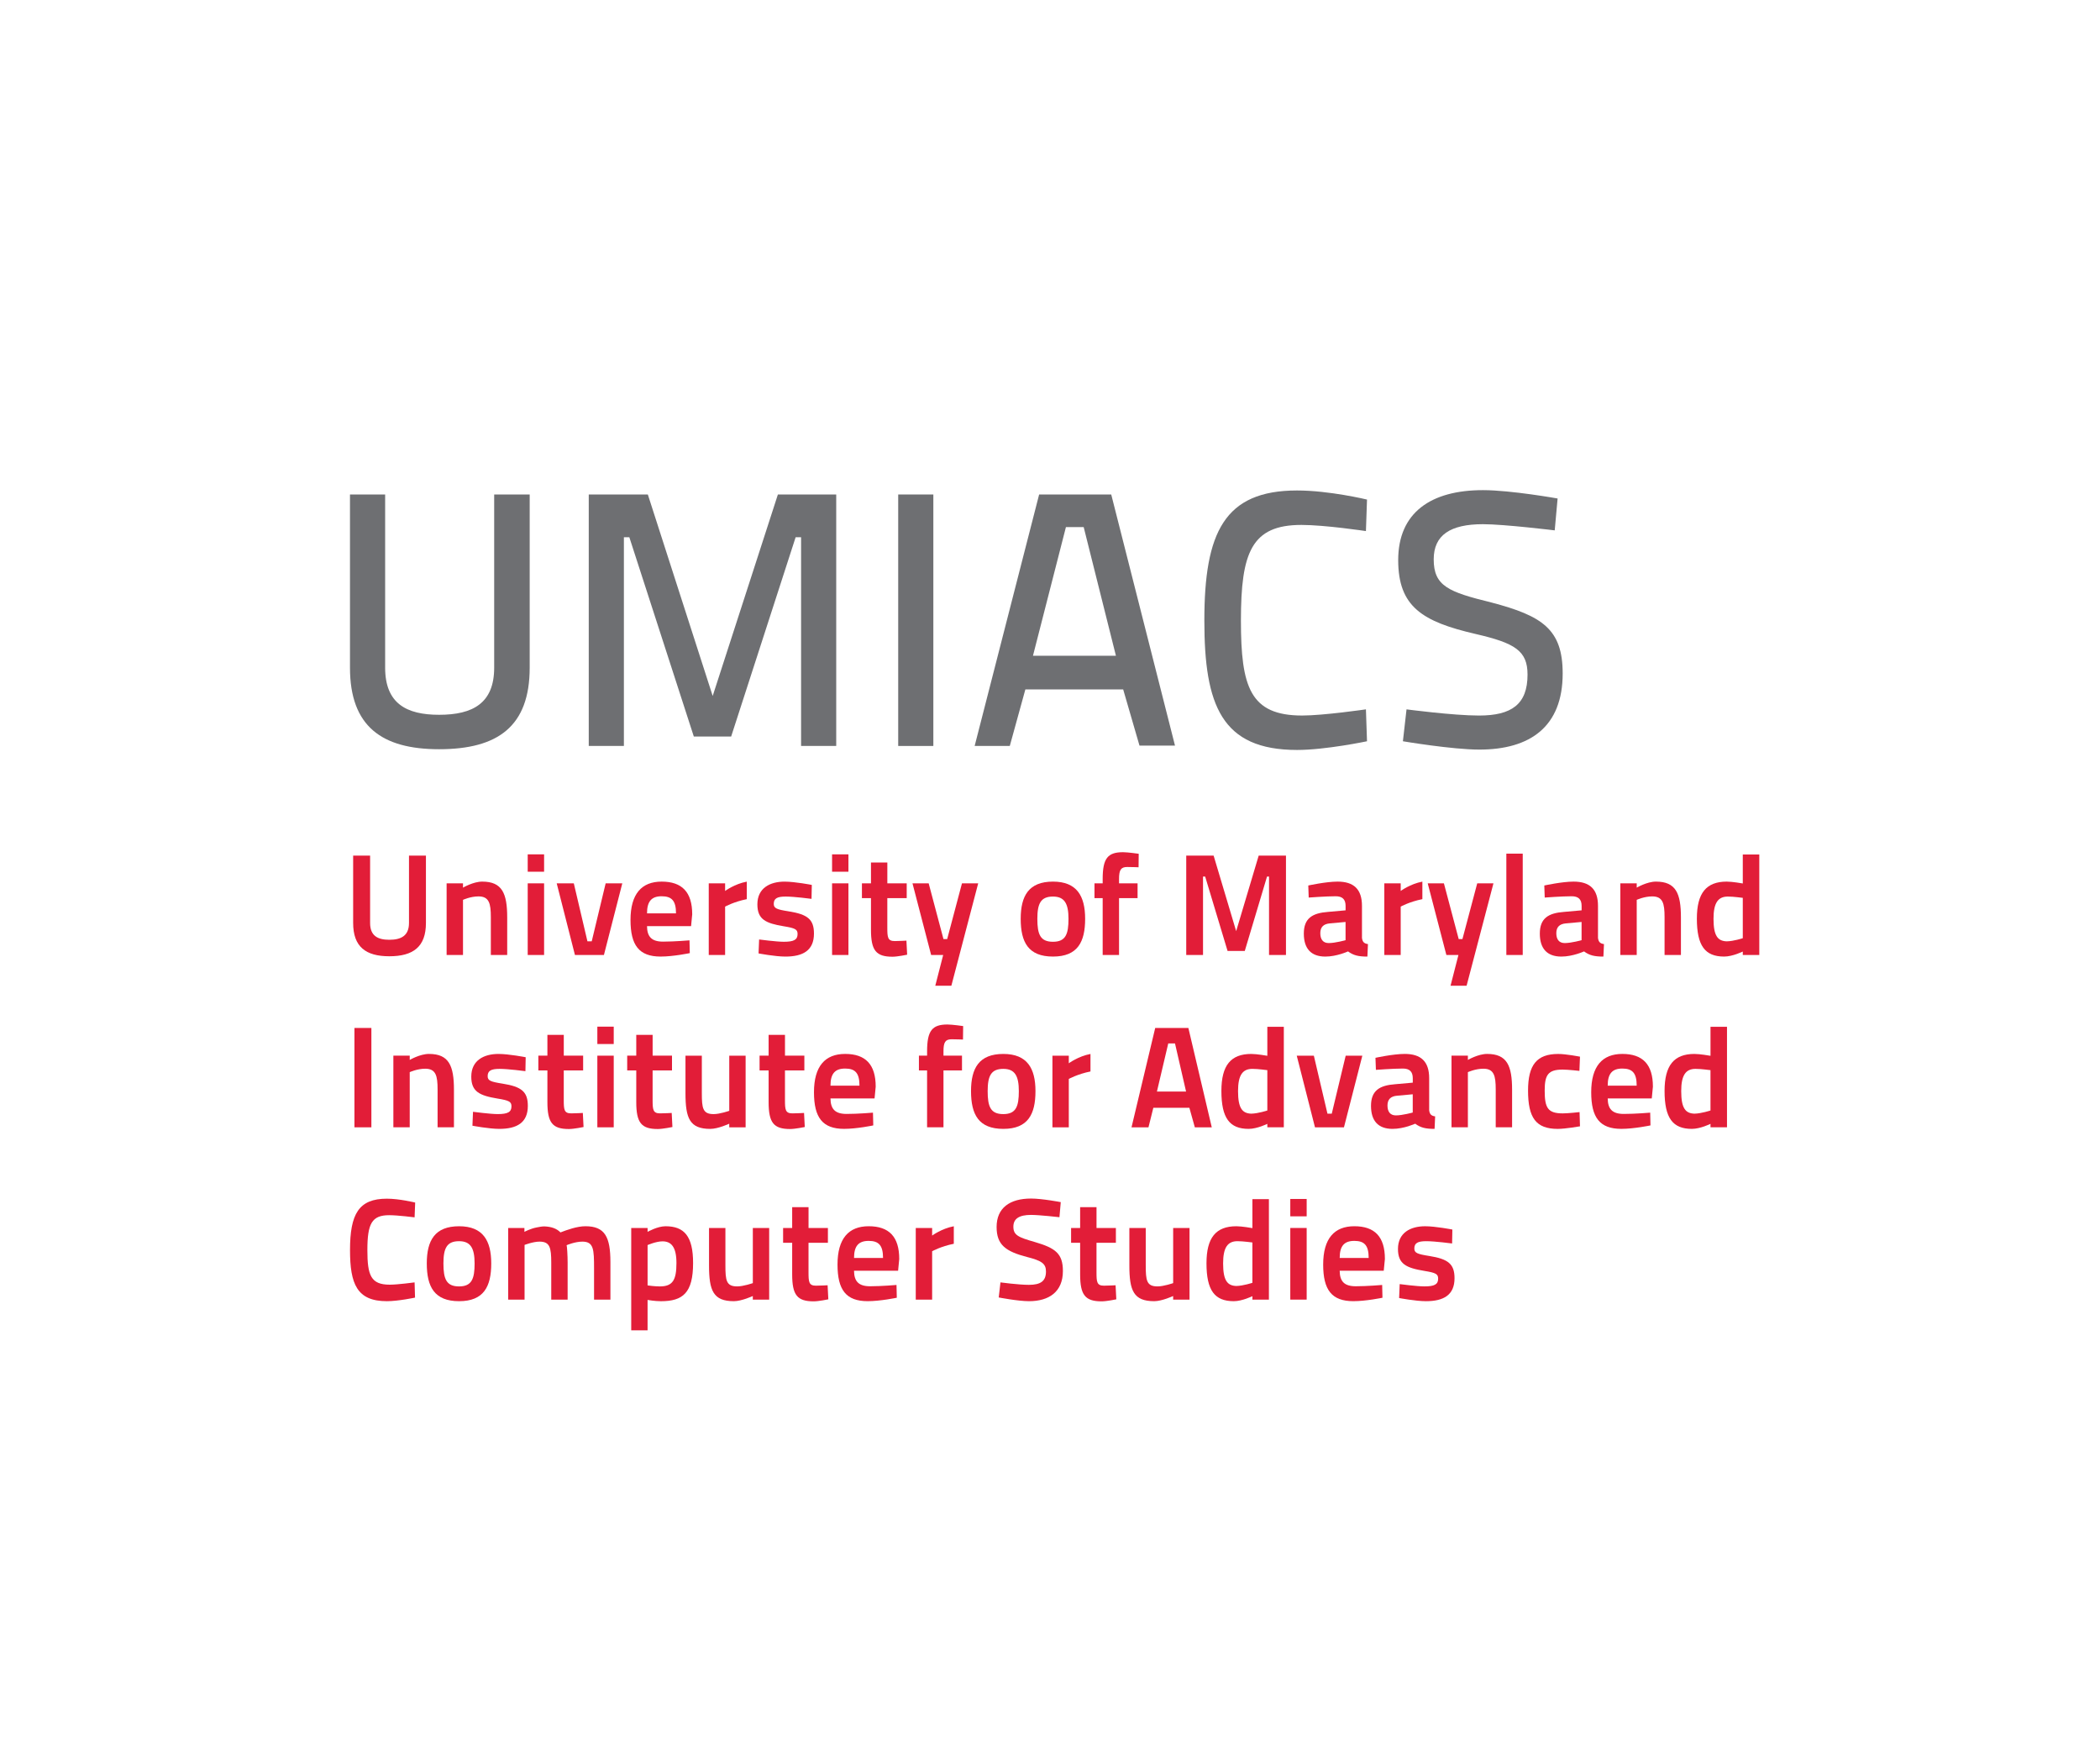
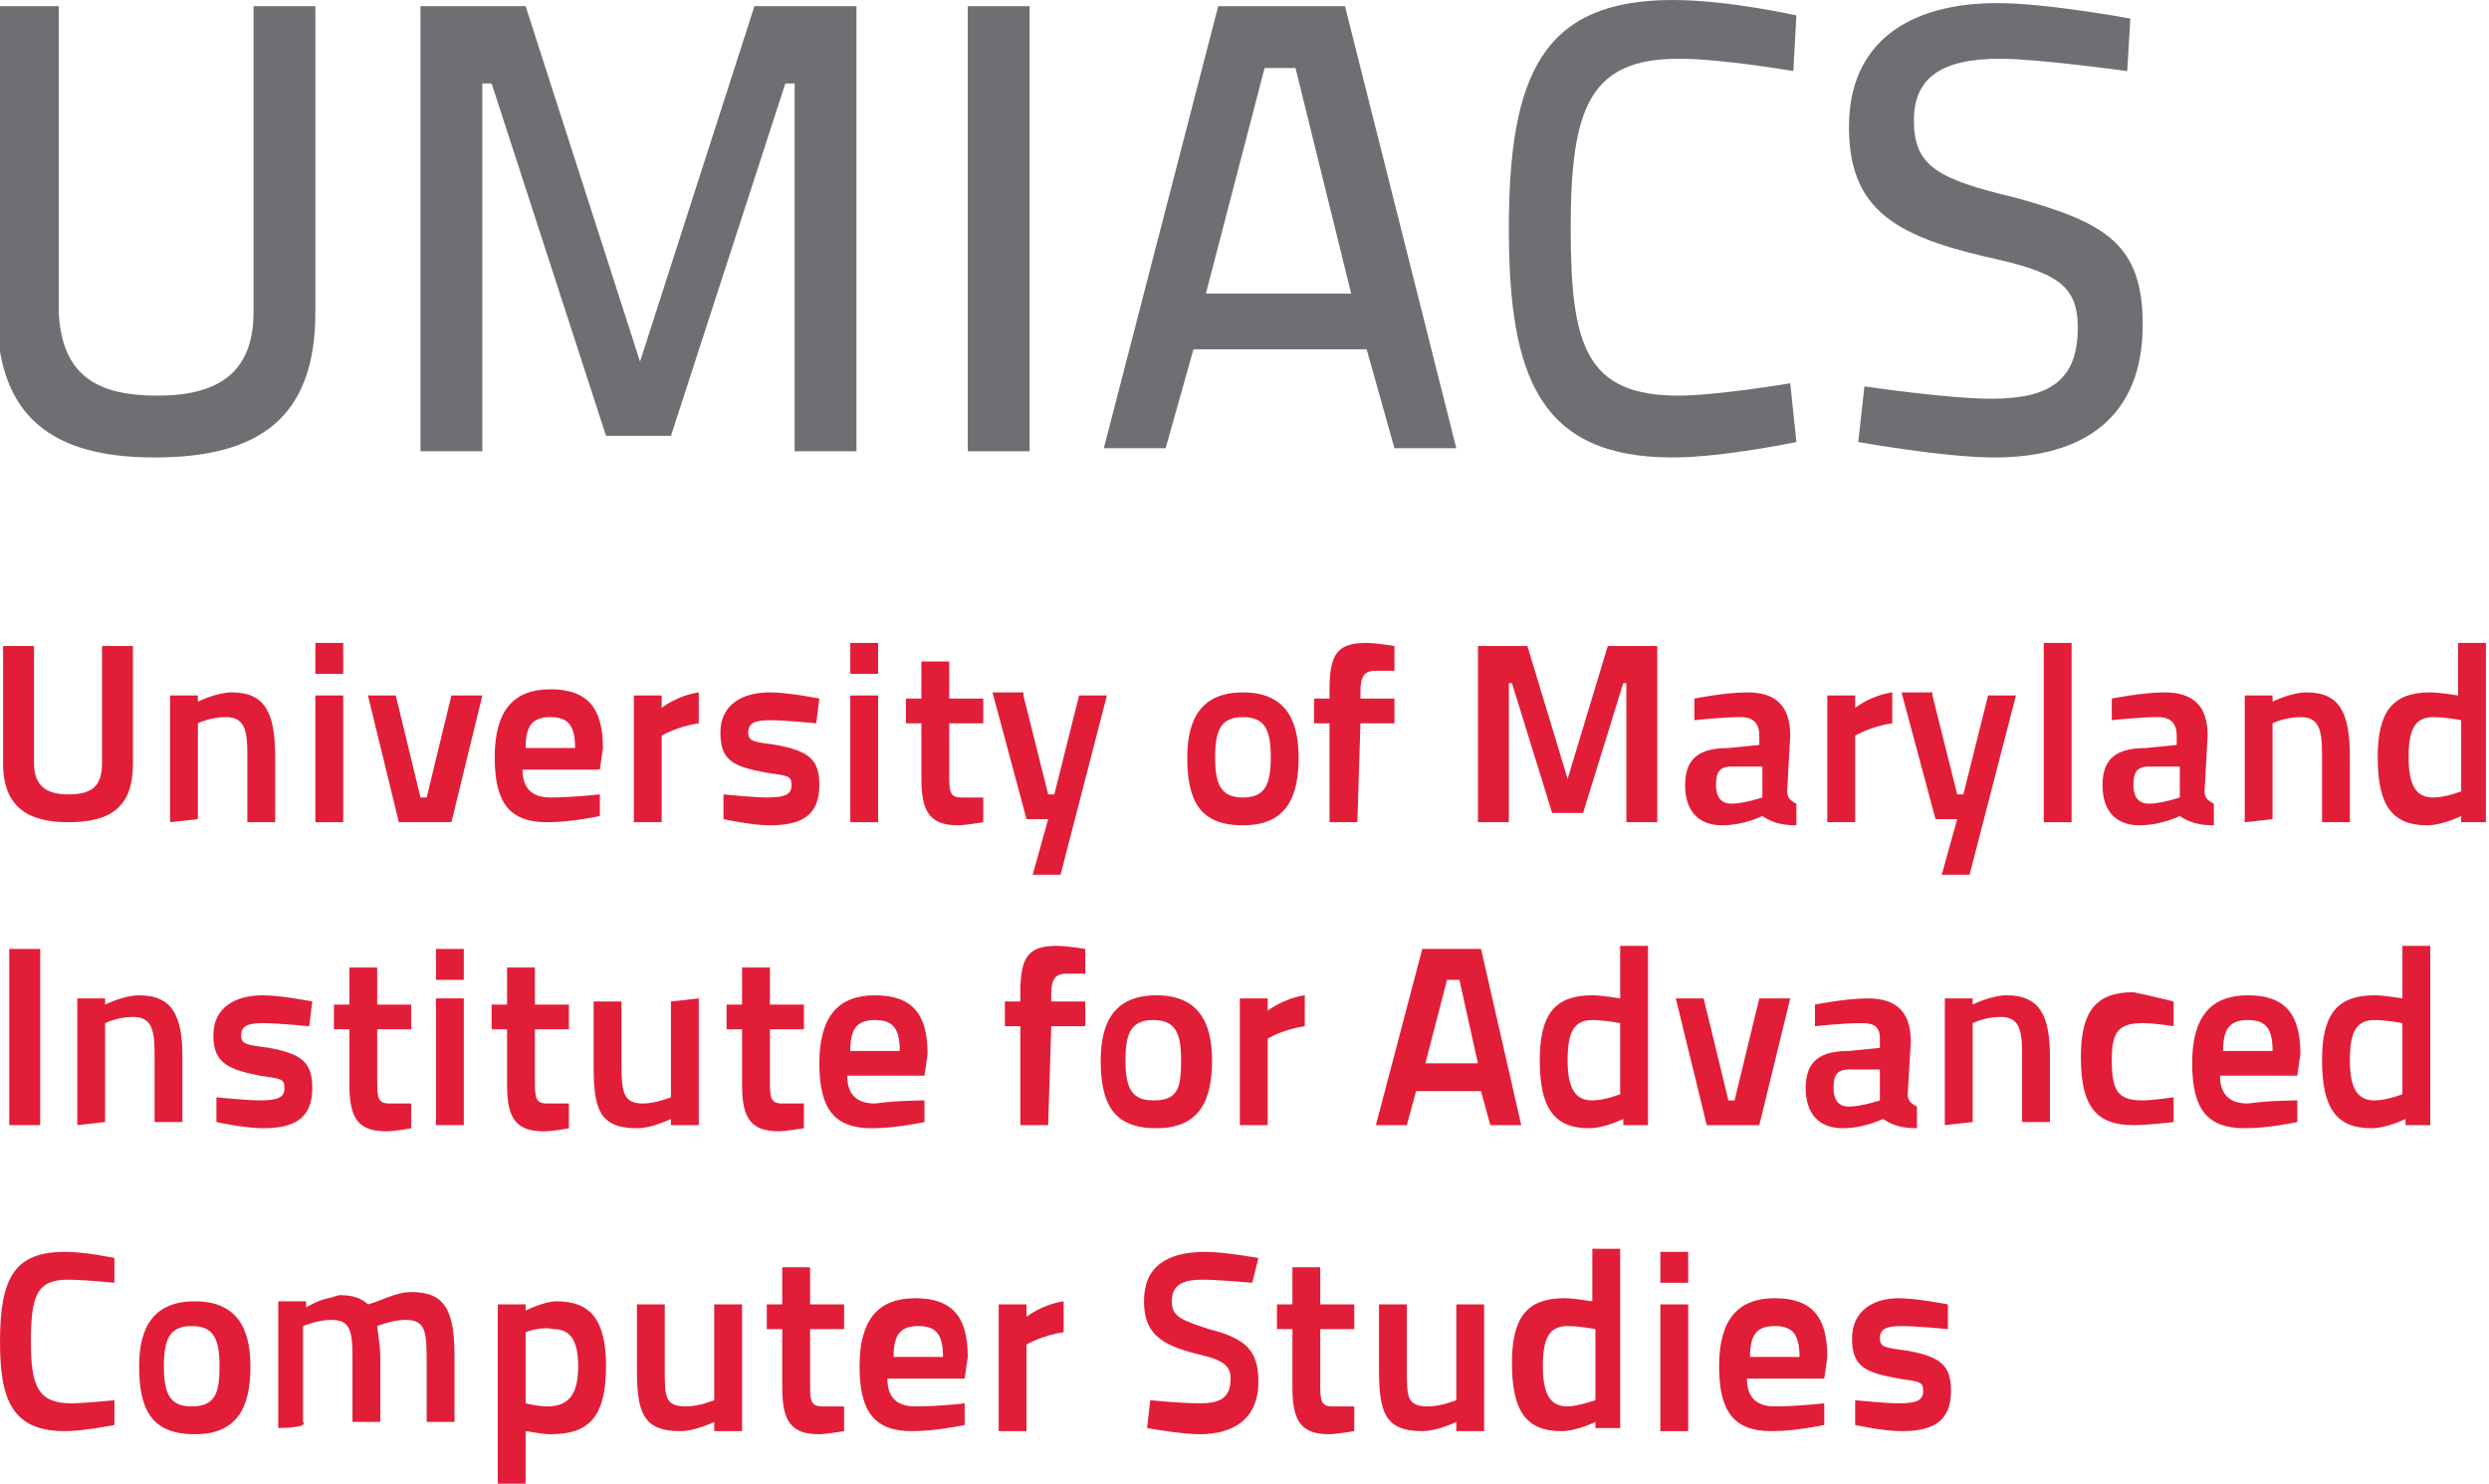
- <svg xmlns="http://www.w3.org/2000/svg" version="1.1" x="0px" y="0px" width="120px" height="100px" viewBox="0 0 120 100" enable-background="new 0 0 120 100" xml:space="preserve">
+ <svg xmlns="http://www.w3.org/2000/svg" version="1.1" id="Layer_1" x="0px" y="0px" width="80.5px" height="48px" viewBox="-399 339 80.5 48" enable-background="new -399 339 80.5 48" xml:space="preserve">
  <g id="guides">
</g>
  <g id="Layer_2">
    <g>
      <g>
-         <path fill="#6E6F72" d="M25.093,40.835c1.926,0,3.146-0.662,3.146-2.691v-9.895h2.029v9.895c0,3.354-1.821,4.658-5.176,4.658     c-3.271,0-5.093-1.304-5.093-4.658v-9.895h2.009v9.895C22.009,40.193,23.229,40.835,25.093,40.835z" />
-         <path fill="#6E6F72" d="M33.645,28.249h3.374l3.706,11.51l3.726-11.51h3.333v14.367h-2.008V30.691h-0.311L41.78,42.077h-2.133     l-3.685-11.386h-0.311v11.925h-2.008V28.249z" />
-         <path fill="#6E6F72" d="M51.326,28.249h2.008v14.367h-2.008V28.249z" />
-         <path fill="#6E6F72" d="M59.379,28.249h4.12l3.644,14.347h-2.029l-0.932-3.21h-5.59l-0.89,3.23h-2.008L59.379,28.249z      M59.027,37.461h4.74l-1.842-7.349h-1.015L59.027,37.461z" />
-         <path fill="#6E6F72" d="M78.115,42.347c0,0-2.36,0.497-3.995,0.497c-4.326,0-5.3-2.567-5.3-7.391c0-5.03,1.139-7.433,5.3-7.433     c1.843,0,3.995,0.519,3.995,0.519l-0.062,1.801c0,0-2.34-0.352-3.686-0.352c-2.856,0-3.457,1.573-3.457,5.465     c0,3.788,0.518,5.424,3.499,5.424c1.222,0,3.644-0.353,3.644-0.353L78.115,42.347z" />
-         <path fill="#6E6F72" d="M88.841,30.299c0,0-2.899-0.353-4.1-0.353c-1.863,0-2.815,0.621-2.815,2.008     c0,1.532,0.849,1.863,3.292,2.464c2.918,0.766,4.078,1.532,4.078,4.058c0,3.043-1.863,4.347-4.762,4.347     c-1.553,0-4.368-0.476-4.368-0.476l0.207-1.822c0,0,2.671,0.353,4.141,0.353c1.863,0,2.774-0.642,2.774-2.339     c0-1.367-0.726-1.802-2.961-2.319c-3.043-0.703-4.43-1.553-4.43-4.223c0-2.712,1.863-3.996,4.844-3.996     c1.595,0,4.265,0.477,4.265,0.477L88.841,30.299z" />
+         <path fill="#6E6F72" d="M-393.9,351.8c1.9,0,3.1-0.7,3.1-2.7v-9.9h2v9.9c0,3.4-1.8,4.7-5.2,4.7c-3.3,0-5.1-1.3-5.1-4.7v-9.9h2     v9.9C-397,351.2-395.8,351.8-393.9,351.8z" />
+         <path fill="#6E6F72" d="M-385.4,339.2h3.4l3.7,11.5l3.7-11.5h3.3v14.4h-2v-11.9h-0.3l-3.7,11.4h-2.1l-3.7-11.4h-0.3v11.9h-2     L-385.4,339.2L-385.4,339.2z" />
+         <path fill="#6E6F72" d="M-367.7,339.2h2v14.4h-2V339.2z" />
+         <path fill="#6E6F72" d="M-359.6,339.2h4.1l3.6,14.3h-2l-0.9-3.2h-5.6l-0.9,3.2h-2L-359.6,339.2z M-360,348.5h4.7l-1.8-7.3h-1     L-360,348.5z" />
+         <path fill="#6E6F72" d="M-340.9,353.3c0,0-2.4,0.5-4,0.5c-4.3,0-5.3-2.6-5.3-7.4c0-5,1.1-7.4,5.3-7.4c1.8,0,4,0.5,4,0.5l-0.1,1.8     c0,0-2.3-0.4-3.7-0.4c-2.9,0-3.5,1.6-3.5,5.5c0,3.8,0.5,5.4,3.5,5.4c1.2,0,3.6-0.4,3.6-0.4L-340.9,353.3z" />
+         <path fill="#6E6F72" d="M-330.2,341.3c0,0-2.9-0.4-4.1-0.4c-1.9,0-2.8,0.6-2.8,2c0,1.5,0.8,1.9,3.3,2.5c2.9,0.8,4.1,1.5,4.1,4.1     c0,3-1.9,4.3-4.8,4.3c-1.6,0-4.4-0.5-4.4-0.5l0.2-1.8c0,0,2.7,0.4,4.1,0.4c1.9,0,2.8-0.6,2.8-2.3c0-1.4-0.7-1.8-3-2.3     c-3-0.7-4.4-1.6-4.4-4.2c0-2.7,1.9-4,4.8-4c1.6,0,4.3,0.5,4.3,0.5L-330.2,341.3z" />
      </g>
      <g>
-         <path fill="#E21D38" d="M22.247,53.688c0.673,0,1.124-0.229,1.124-0.96v-3.847h0.968v3.847c0,1.362-0.729,1.902-2.092,1.902     c-1.345,0-2.067-0.54-2.067-1.902v-3.847h0.969v3.847C21.148,53.466,21.591,53.688,22.247,53.688z" />
-         <path fill="#E21D38" d="M25.521,54.557v-4.093h0.936v0.246c0,0,0.582-0.345,1.099-0.345c1.141,0,1.427,0.673,1.427,2.051v2.141     h-0.935v-2.165c0-0.779-0.099-1.182-0.705-1.182c-0.46,0-0.886,0.197-0.886,0.197v3.149H25.521z" />
-         <path fill="#E21D38" d="M30.155,48.808h0.936V49.8h-0.936V48.808z M30.155,50.464h0.936v4.093h-0.936V50.464z" />
-         <path fill="#E21D38" d="M32.789,50.464l0.779,3.313h0.245l0.796-3.313h0.951l-1.05,4.093h-1.656l-1.042-4.093H32.789z" />
-         <path fill="#E21D38" d="M39.4,53.72l0.017,0.73c0,0-0.936,0.197-1.666,0.197c-1.238,0-1.722-0.648-1.722-2.092     c0-1.493,0.64-2.19,1.779-2.19c1.165,0,1.747,0.599,1.747,1.87l-0.065,0.673h-2.518c0.008,0.599,0.254,0.886,0.918,0.886     C38.539,53.794,39.4,53.72,39.4,53.72z M38.629,52.178c0-0.713-0.237-0.976-0.82-0.976c-0.582,0-0.836,0.296-0.836,0.976H38.629z     " />
-         <path fill="#E21D38" d="M40.5,50.464h0.935v0.435c0,0,0.541-0.402,1.239-0.533v1.001c-0.738,0.147-1.239,0.427-1.239,0.427v2.764     H40.5V50.464z" />
-         <path fill="#E21D38" d="M46.373,51.35c0,0-0.984-0.131-1.477-0.131c-0.483,0-0.681,0.106-0.681,0.418     c0,0.255,0.172,0.32,0.854,0.427c1.082,0.172,1.443,0.459,1.443,1.271c0,0.959-0.623,1.313-1.633,1.313     c-0.582,0-1.533-0.181-1.533-0.181l0.032-0.796c0,0,0.993,0.131,1.411,0.131c0.574,0,0.787-0.114,0.787-0.442     c0-0.263-0.131-0.337-0.787-0.443c-1.05-0.172-1.51-0.401-1.51-1.254c0-0.936,0.73-1.297,1.551-1.297     c0.599,0,1.559,0.188,1.559,0.188L46.373,51.35z" />
-         <path fill="#E21D38" d="M47.547,48.808h0.935V49.8h-0.935V48.808z M47.547,50.464h0.935v4.093h-0.935V50.464z" />
-         <path fill="#E21D38" d="M50.704,51.309v1.674c0,0.565,0.017,0.779,0.427,0.779c0.229,0,0.665-0.025,0.665-0.025l0.041,0.804     c0,0-0.55,0.115-0.837,0.115c-0.943,0-1.23-0.361-1.23-1.542v-1.805h-0.517v-0.845h0.517v-1.189h0.935v1.189h1.107v0.845H50.704z     " />
-         <path fill="#E21D38" d="M53.067,50.464l0.845,3.183h0.213l0.845-3.183h0.927l-1.533,5.848h-0.919l0.451-1.755h-0.688     l-1.066-4.093H53.067z" />
-         <path fill="#E21D38" d="M62.008,52.49c0,1.32-0.426,2.157-1.837,2.157s-1.845-0.82-1.845-2.157c0-1.313,0.459-2.125,1.845-2.125     C61.532,50.365,62.008,51.186,62.008,52.49z M61.057,52.49c0-0.861-0.222-1.271-0.886-1.271c-0.697,0-0.894,0.394-0.894,1.271     c0,0.886,0.164,1.312,0.894,1.312S61.057,53.359,61.057,52.49z" />
-         <path fill="#E21D38" d="M63.944,54.557H63.01v-3.248h-0.468v-0.845h0.468V50.21c0-1.182,0.295-1.525,1.164-1.525     c0.271,0,0.895,0.09,0.895,0.09l-0.008,0.771c0,0-0.395-0.016-0.648-0.016c-0.361,0-0.468,0.164-0.468,0.688v0.246h1.059v0.845     h-1.059V54.557z" />
-         <path fill="#E21D38" d="M67.784,48.881h1.566l1.288,4.314l1.287-4.314h1.559v5.676h-0.968v-4.479h-0.115l-1.271,4.249h-0.983     l-1.28-4.249h-0.123v4.479h-0.959V48.881z" />
-         <path fill="#E21D38" d="M77.824,53.556c0.024,0.23,0.099,0.345,0.345,0.378l-0.032,0.714c-0.51,0-0.796-0.066-1.107-0.296     c0,0-0.641,0.296-1.296,0.296c-0.82,0-1.23-0.46-1.23-1.313c0-0.878,0.492-1.173,1.378-1.239l1.009-0.09v-0.254     c0-0.378-0.188-0.55-0.566-0.55c-0.558,0-1.542,0.074-1.542,0.074l-0.024-0.689c0,0,1.009-0.222,1.674-0.222     c0.918,0,1.394,0.427,1.394,1.387V53.556z M75.987,52.752c-0.353,0.033-0.541,0.205-0.541,0.558c0,0.345,0.147,0.566,0.483,0.566     c0.369,0,0.96-0.164,0.96-0.164V52.67L75.987,52.752z" />
-         <path fill="#E21D38" d="M79.104,50.464h0.936v0.435c0,0,0.541-0.402,1.238-0.533v1.001c-0.738,0.147-1.238,0.427-1.238,0.427     v2.764h-0.936V50.464z" />
-         <path fill="#E21D38" d="M82.509,50.464l0.845,3.183h0.214l0.845-3.183h0.927l-1.534,5.848h-0.918l0.451-1.755h-0.689     l-1.066-4.093H82.509z" />
-         <path fill="#E21D38" d="M86.077,48.767h0.936v5.79h-0.936V48.767z" />
-         <path fill="#E21D38" d="M91.311,53.556c0.024,0.23,0.099,0.345,0.345,0.378l-0.033,0.714c-0.509,0-0.795-0.066-1.107-0.296     c0,0-0.64,0.296-1.295,0.296c-0.82,0-1.231-0.46-1.231-1.313c0-0.878,0.492-1.173,1.378-1.239l1.01-0.09v-0.254     c0-0.378-0.189-0.55-0.566-0.55c-0.558,0-1.542,0.074-1.542,0.074l-0.024-0.689c0,0,1.009-0.222,1.673-0.222     c0.919,0,1.395,0.427,1.395,1.387V53.556z M89.474,52.752c-0.353,0.033-0.542,0.205-0.542,0.558c0,0.345,0.148,0.566,0.484,0.566     c0.369,0,0.96-0.164,0.96-0.164V52.67L89.474,52.752z" />
-         <path fill="#E21D38" d="M92.591,54.557v-4.093h0.936v0.246c0,0,0.582-0.345,1.099-0.345c1.14,0,1.427,0.673,1.427,2.051v2.141     h-0.935v-2.165c0-0.779-0.099-1.182-0.705-1.182c-0.46,0-0.886,0.197-0.886,0.197v3.149H92.591z" />
-         <path fill="#E21D38" d="M100.531,54.557h-0.943V54.36c0,0-0.582,0.287-1.066,0.287c-1.09,0-1.558-0.615-1.558-2.166     c0-1.468,0.541-2.116,1.706-2.116c0.319,0,0.877,0.099,0.918,0.106v-1.656h0.943V54.557z M99.588,53.598v-2.306     c-0.041,0-0.509-0.073-0.853-0.073c-0.566,0-0.82,0.369-0.82,1.271c0,0.992,0.254,1.271,0.755,1.287     C99.071,53.77,99.588,53.598,99.588,53.598z" />
-         <path fill="#E21D38" d="M20.254,58.726h0.968v5.676h-0.968V58.726z" />
-         <path fill="#E21D38" d="M22.478,64.401v-4.093h0.935v0.245c0,0,0.582-0.344,1.1-0.344c1.14,0,1.427,0.672,1.427,2.05v2.142     h-0.935v-2.166c0-0.778-0.099-1.181-0.706-1.181c-0.459,0-0.886,0.196-0.886,0.196v3.15H22.478z" />
-         <path fill="#E21D38" d="M30.024,61.194c0,0-0.984-0.131-1.477-0.131c-0.484,0-0.681,0.106-0.681,0.418     c0,0.254,0.172,0.319,0.853,0.426c1.083,0.173,1.443,0.46,1.443,1.271c0,0.96-0.623,1.313-1.632,1.313     c-0.583,0-1.534-0.181-1.534-0.181l0.033-0.795c0,0,0.992,0.131,1.41,0.131c0.574,0,0.788-0.115,0.788-0.443     c0-0.262-0.132-0.336-0.788-0.442c-1.05-0.173-1.509-0.402-1.509-1.255c0-0.935,0.73-1.296,1.551-1.296     c0.599,0,1.558,0.188,1.558,0.188L30.024,61.194z" />
-         <path fill="#E21D38" d="M32.215,61.153v1.673c0,0.566,0.016,0.779,0.426,0.779c0.23,0,0.664-0.024,0.664-0.024l0.041,0.804     c0,0-0.549,0.114-0.836,0.114c-0.943,0-1.23-0.36-1.23-1.542v-1.804h-0.517v-0.845h0.517v-1.189h0.936v1.189h1.106v0.845H32.215z     " />
-         <path fill="#E21D38" d="M34.134,58.651h0.936v0.992h-0.936V58.651z M34.134,60.309h0.936v4.093h-0.936V60.309z" />
-         <path fill="#E21D38" d="M37.292,61.153v1.673c0,0.566,0.017,0.779,0.427,0.779c0.229,0,0.664-0.024,0.664-0.024l0.041,0.804     c0,0-0.55,0.114-0.837,0.114c-0.942,0-1.229-0.36-1.229-1.542v-1.804H35.84v-0.845h0.518v-1.189h0.935v1.189h1.107v0.845H37.292z     " />
-         <path fill="#E21D38" d="M42.607,60.309v4.093h-0.936v-0.206c0,0-0.639,0.296-1.082,0.296c-1.182,0-1.419-0.606-1.419-2.042     v-2.141h0.935v2.133c0,0.868,0.05,1.205,0.673,1.205c0.361,0,0.894-0.188,0.894-0.188v-3.149H42.607z" />
-         <path fill="#E21D38" d="M44.855,61.153v1.673c0,0.566,0.017,0.779,0.427,0.779c0.229,0,0.664-0.024,0.664-0.024l0.041,0.804     c0,0-0.55,0.114-0.837,0.114c-0.942,0-1.229-0.36-1.229-1.542v-1.804h-0.517v-0.845h0.517v-1.189h0.935v1.189h1.107v0.845H44.855     z" />
-         <path fill="#E21D38" d="M49.884,63.564l0.017,0.729c0,0-0.936,0.197-1.665,0.197c-1.238,0-1.723-0.647-1.723-2.092     c0-1.492,0.64-2.189,1.78-2.189c1.164,0,1.747,0.599,1.747,1.87l-0.065,0.672h-2.519c0.008,0.6,0.255,0.886,0.919,0.886     C49.022,63.638,49.884,63.564,49.884,63.564z M49.113,62.022c0-0.714-0.238-0.977-0.82-0.977s-0.837,0.296-0.837,0.977H49.113z" />
-         <path fill="#E21D38" d="M53.912,64.401h-0.936v-3.248H52.51v-0.845h0.467v-0.255c0-1.181,0.296-1.525,1.165-1.525     c0.271,0,0.895,0.09,0.895,0.09l-0.009,0.771c0,0-0.394-0.017-0.647-0.017c-0.361,0-0.468,0.164-0.468,0.688v0.247h1.058v0.845     h-1.058V64.401z" />
-         <path fill="#E21D38" d="M59.17,62.334c0,1.321-0.427,2.157-1.837,2.157c-1.411,0-1.846-0.82-1.846-2.157     c0-1.313,0.46-2.124,1.846-2.124C58.694,60.21,59.17,61.03,59.17,62.334z M58.219,62.334c0-0.861-0.222-1.271-0.886-1.271     c-0.697,0-0.895,0.394-0.895,1.271c0,0.886,0.164,1.313,0.895,1.313C58.063,63.646,58.219,63.203,58.219,62.334z" />
-         <path fill="#E21D38" d="M60.139,60.309h0.935v0.435c0,0,0.542-0.402,1.239-0.533v1c-0.738,0.148-1.239,0.427-1.239,0.427v2.765     h-0.935V60.309z" />
-         <path fill="#E21D38" d="M66.012,58.726h1.895l1.337,5.676h-0.968l-0.312-1.116h-2.059l-0.278,1.116h-0.969L66.012,58.726z      M66.11,62.358h1.665l-0.632-2.747h-0.386L66.11,62.358z" />
-         <path fill="#E21D38" d="M73.361,64.401h-0.942v-0.197c0,0-0.583,0.287-1.067,0.287c-1.09,0-1.558-0.615-1.558-2.165     c0-1.469,0.541-2.116,1.706-2.116c0.319,0,0.877,0.099,0.919,0.106v-1.657h0.942V64.401z M72.419,63.441v-2.305     c-0.042,0-0.509-0.073-0.854-0.073c-0.566,0-0.82,0.368-0.82,1.271c0,0.993,0.254,1.271,0.755,1.288     C71.901,63.613,72.419,63.441,72.419,63.441z" />
-         <path fill="#E21D38" d="M75.077,60.309l0.778,3.313h0.246l0.796-3.313h0.951l-1.05,4.093h-1.656l-1.042-4.093H75.077z" />
-         <path fill="#E21D38" d="M81.664,63.4c0.023,0.229,0.098,0.345,0.344,0.377l-0.032,0.714c-0.509,0-0.796-0.065-1.107-0.296     c0,0-0.64,0.296-1.296,0.296c-0.82,0-1.23-0.46-1.23-1.313c0-0.877,0.492-1.173,1.378-1.238l1.009-0.09v-0.255     c0-0.377-0.188-0.55-0.565-0.55c-0.558,0-1.542,0.074-1.542,0.074l-0.025-0.688c0,0,1.01-0.222,1.674-0.222     c0.918,0,1.395,0.427,1.395,1.386V63.4z M79.826,62.597c-0.353,0.032-0.541,0.205-0.541,0.558c0,0.345,0.147,0.566,0.484,0.566     c0.368,0,0.959-0.164,0.959-0.164v-1.042L79.826,62.597z" />
-         <path fill="#E21D38" d="M82.943,64.401v-4.093h0.936v0.245c0,0,0.582-0.344,1.099-0.344c1.141,0,1.427,0.672,1.427,2.05v2.142     H85.47v-2.166c0-0.778-0.098-1.181-0.705-1.181c-0.46,0-0.886,0.196-0.886,0.196v3.15H82.943z" />
-         <path fill="#E21D38" d="M90.285,60.365l-0.033,0.813c0,0-0.647-0.074-0.959-0.074c-0.837,0-1.025,0.312-1.025,1.198     c0,0.983,0.172,1.304,1.033,1.304c0.312,0,0.96-0.074,0.96-0.074l0.024,0.813c0,0-0.837,0.147-1.271,0.147     c-1.246,0-1.697-0.632-1.697-2.189c0-1.469,0.5-2.092,1.722-2.092C89.481,60.21,90.285,60.365,90.285,60.365z" />
-         <path fill="#E21D38" d="M94.297,63.564l0.016,0.729c0,0-0.935,0.197-1.664,0.197c-1.239,0-1.723-0.647-1.723-2.092     c0-1.492,0.64-2.189,1.779-2.189c1.165,0,1.747,0.599,1.747,1.87l-0.065,0.672h-2.518c0.008,0.6,0.254,0.886,0.918,0.886     C93.436,63.638,94.297,63.564,94.297,63.564z M93.525,62.022c0-0.714-0.238-0.977-0.82-0.977s-0.836,0.296-0.836,0.977H93.525z" />
-         <path fill="#E21D38" d="M98.686,64.401h-0.943v-0.197c0,0-0.583,0.287-1.066,0.287c-1.091,0-1.559-0.615-1.559-2.165     c0-1.469,0.542-2.116,1.707-2.116c0.319,0,0.877,0.099,0.918,0.106v-1.657h0.943V64.401z M97.742,63.441v-2.305     c-0.041,0-0.509-0.073-0.853-0.073c-0.566,0-0.82,0.368-0.82,1.271c0,0.993,0.254,1.271,0.755,1.288     C97.226,63.613,97.742,63.441,97.742,63.441z" />
-         <path fill="#E21D38" d="M23.716,74.131c0,0-0.96,0.204-1.608,0.204c-1.714,0-2.107-0.984-2.107-2.92     c0-2.066,0.5-2.936,2.107-2.936c0.714,0,1.616,0.221,1.616,0.221l-0.033,0.845c0,0-0.959-0.123-1.451-0.123     c-0.992,0-1.247,0.477-1.247,1.993c0,1.444,0.197,1.977,1.279,1.977c0.443,0,1.419-0.131,1.419-0.131L23.716,74.131z" />
-         <path fill="#E21D38" d="M28.071,72.178c0,1.321-0.426,2.157-1.837,2.157s-1.846-0.82-1.846-2.157     c0-1.313,0.459-2.124,1.846-2.124C27.596,70.054,28.071,70.874,28.071,72.178z M27.12,72.178c0-0.86-0.222-1.271-0.886-1.271     c-0.697,0-0.895,0.394-0.895,1.271c0,0.886,0.164,1.313,0.895,1.313C26.964,73.49,27.12,73.048,27.12,72.178z" />
-         <path fill="#E21D38" d="M29.04,74.245v-4.093h0.927v0.222c0,0,0.345-0.188,0.713-0.255c0.148-0.032,0.304-0.057,0.427-0.057     c0.419,0.016,0.714,0.131,0.919,0.344c0.36-0.139,0.943-0.353,1.428-0.353c1.115,0,1.427,0.615,1.427,2.051v2.141h-0.935v-1.771     c0-1.107-0.018-1.542-0.673-1.542c-0.402,0-0.887,0.196-0.895,0.205c0.025,0.057,0.058,0.606,0.058,0.984v2.124H31.5v-2.108     c0-0.869-0.081-1.205-0.672-1.205c-0.36,0-0.853,0.188-0.853,0.188v3.125H29.04z" />
-         <path fill="#E21D38" d="M36.07,70.152h0.935v0.222c0,0,0.558-0.32,1.025-0.32c1.066,0,1.575,0.566,1.575,2.1     c0,1.706-0.583,2.182-1.837,2.182c-0.337,0-0.722-0.065-0.764-0.073V76H36.07V70.152z M37.005,71.128v2.305     c0.033,0.009,0.427,0.058,0.697,0.058c0.738,0,0.952-0.36,0.952-1.337c0-0.927-0.304-1.238-0.796-1.238     C37.497,70.915,37.005,71.128,37.005,71.128z" />
-         <path fill="#E21D38" d="M43.953,70.152v4.093h-0.935V74.04c0,0-0.64,0.295-1.083,0.295c-1.181,0-1.419-0.606-1.419-2.042v-2.141     h0.936v2.133c0,0.869,0.049,1.205,0.672,1.205c0.361,0,0.895-0.188,0.895-0.188v-3.149H43.953z" />
-         <path fill="#E21D38" d="M46.201,70.997v1.673c0,0.566,0.017,0.779,0.427,0.779c0.229,0,0.664-0.024,0.664-0.024l0.041,0.804     c0,0-0.55,0.115-0.836,0.115c-0.943,0-1.23-0.361-1.23-1.542v-1.805h-0.518v-0.845h0.518v-1.189h0.935v1.189h1.107v0.845H46.201z     " />
-         <path fill="#E21D38" d="M51.229,73.408l0.017,0.73c0,0-0.935,0.196-1.665,0.196c-1.238,0-1.723-0.647-1.723-2.092     c0-1.492,0.641-2.189,1.78-2.189c1.164,0,1.747,0.599,1.747,1.87l-0.065,0.673h-2.519c0.008,0.599,0.255,0.886,0.919,0.886     C50.369,73.482,51.229,73.408,51.229,73.408z M50.459,71.867c0-0.714-0.238-0.977-0.82-0.977s-0.837,0.295-0.837,0.977H50.459z" />
-         <path fill="#E21D38" d="M52.329,70.152h0.936v0.435c0,0,0.541-0.401,1.238-0.533v1.001c-0.738,0.147-1.238,0.427-1.238,0.427     v2.764h-0.936V70.152z" />
-         <path fill="#E21D38" d="M60.54,69.537c0,0-1.148-0.131-1.624-0.131c-0.672,0-1.009,0.213-1.009,0.672     c0,0.484,0.279,0.607,1.23,0.878c1.181,0.345,1.6,0.664,1.6,1.657c0,1.181-0.787,1.722-1.936,1.722     c-0.624,0-1.731-0.213-1.731-0.213l0.099-0.861c0,0,1.042,0.14,1.624,0.14c0.673,0,0.977-0.213,0.977-0.763     c0-0.443-0.238-0.615-1.083-0.828c-1.23-0.32-1.738-0.697-1.738-1.715c0-1.082,0.746-1.624,1.968-1.624     c0.632,0,1.698,0.205,1.698,0.205L60.54,69.537z" />
-         <path fill="#E21D38" d="M62.657,70.997v1.673c0,0.566,0.017,0.779,0.427,0.779c0.229,0,0.664-0.024,0.664-0.024l0.041,0.804     c0,0-0.55,0.115-0.837,0.115c-0.942,0-1.23-0.361-1.23-1.542v-1.805h-0.517v-0.845h0.517v-1.189h0.936v1.189h1.107v0.845H62.657z     " />
-         <path fill="#E21D38" d="M67.973,70.152v4.093h-0.936V74.04c0,0-0.64,0.295-1.082,0.295c-1.182,0-1.42-0.606-1.42-2.042v-2.141     h0.936v2.133c0,0.869,0.049,1.205,0.673,1.205c0.36,0,0.894-0.188,0.894-0.188v-3.149H67.973z" />
-         <path fill="#E21D38" d="M72.509,74.245h-0.943v-0.197c0,0-0.582,0.287-1.065,0.287c-1.092,0-1.559-0.615-1.559-2.165     c0-1.469,0.541-2.116,1.706-2.116c0.319,0,0.877,0.099,0.918,0.107v-1.657h0.943V74.245z M71.565,73.285V70.98     c-0.041,0-0.508-0.073-0.853-0.073c-0.566,0-0.82,0.369-0.82,1.271c0,0.993,0.254,1.271,0.755,1.288     C71.049,73.457,71.565,73.285,71.565,73.285z" />
-         <path fill="#E21D38" d="M73.731,68.495h0.936v0.992h-0.936V68.495z M73.731,70.152h0.936v4.093h-0.936V70.152z" />
-         <path fill="#E21D38" d="M78.981,73.408l0.017,0.73c0,0-0.936,0.196-1.665,0.196c-1.238,0-1.723-0.647-1.723-2.092     c0-1.492,0.64-2.189,1.78-2.189c1.164,0,1.747,0.599,1.747,1.87l-0.066,0.673h-2.518c0.008,0.599,0.254,0.886,0.919,0.886     C78.12,73.482,78.981,73.408,78.981,73.408z M78.21,71.867c0-0.714-0.237-0.977-0.819-0.977c-0.583,0-0.837,0.295-0.837,0.977     H78.21z" />
-         <path fill="#E21D38" d="M82.977,71.038c0,0-0.984-0.131-1.477-0.131c-0.483,0-0.681,0.106-0.681,0.418     c0,0.254,0.172,0.32,0.853,0.427c1.083,0.172,1.444,0.459,1.444,1.271c0,0.959-0.624,1.312-1.633,1.312     c-0.582,0-1.533-0.18-1.533-0.18l0.032-0.796c0,0,0.993,0.131,1.411,0.131c0.574,0,0.787-0.114,0.787-0.442     c0-0.263-0.131-0.337-0.787-0.443c-1.05-0.172-1.509-0.401-1.509-1.255c0-0.935,0.729-1.296,1.55-1.296     c0.599,0,1.558,0.188,1.558,0.188L82.977,71.038z" />
+         <path fill="#E21D38" d="M-396.8,364.7c0.7,0,1.1-0.2,1.1-1v-3.8h1v3.8c0,1.4-0.7,1.9-2.1,1.9c-1.3,0-2.1-0.5-2.1-1.9v-3.8h1v3.8     C-397.9,364.5-397.4,364.7-396.8,364.7z" />
+         <path fill="#E21D38" d="M-393.5,365.6v-4.1h0.9v0.2c0,0,0.6-0.3,1.1-0.3c1.1,0,1.4,0.7,1.4,2.1v2.1h-0.9v-2.2     c0-0.8-0.1-1.2-0.7-1.2c-0.5,0-0.9,0.2-0.9,0.2v3.1L-393.5,365.6L-393.5,365.6z" />
+         <path fill="#E21D38" d="M-388.8,359.8h0.9v1h-0.9V359.8z M-388.8,361.5h0.9v4.1h-0.9V361.5z" />
+         <path fill="#E21D38" d="M-386.2,361.5l0.8,3.3h0.2l0.8-3.3h1l-1,4.1h-1.7l-1-4.1H-386.2z" />
+         <path fill="#E21D38" d="M-379.6,364.7l0,0.7c0,0-0.9,0.2-1.7,0.2c-1.2,0-1.7-0.6-1.7-2.1c0-1.5,0.6-2.2,1.8-2.2     c1.2,0,1.7,0.6,1.7,1.9l-0.1,0.7h-2.5c0,0.6,0.3,0.9,0.9,0.9C-380.5,364.8-379.6,364.7-379.6,364.7z M-380.4,363.2     c0-0.7-0.2-1-0.8-1c-0.6,0-0.8,0.3-0.8,1H-380.4z" />
+         <path fill="#E21D38" d="M-378.5,361.5h0.9v0.4c0,0,0.5-0.4,1.2-0.5v1c-0.7,0.1-1.2,0.4-1.2,0.4v2.8h-0.9V361.5z" />
+         <path fill="#E21D38" d="M-372.6,362.4c0,0-1-0.1-1.5-0.1c-0.5,0-0.7,0.1-0.7,0.4c0,0.3,0.2,0.3,0.9,0.4c1.1,0.2,1.4,0.5,1.4,1.3     c0,1-0.6,1.3-1.6,1.3c-0.6,0-1.5-0.2-1.5-0.2l0-0.8c0,0,1,0.1,1.4,0.1c0.6,0,0.8-0.1,0.8-0.4c0-0.3-0.1-0.3-0.8-0.4     c-1.1-0.2-1.5-0.4-1.5-1.3c0-0.9,0.7-1.3,1.6-1.3c0.6,0,1.6,0.2,1.6,0.2L-372.6,362.4z" />
+         <path fill="#E21D38" d="M-371.5,359.8h0.9v1h-0.9V359.8z M-371.5,361.5h0.9v4.1h-0.9V361.5z" />
+         <path fill="#E21D38" d="M-368.3,362.3v1.7c0,0.6,0,0.8,0.4,0.8c0.2,0,0.7,0,0.7,0l0,0.8c0,0-0.6,0.1-0.8,0.1     c-0.9,0-1.2-0.4-1.2-1.5v-1.8h-0.5v-0.8h0.5v-1.2h0.9v1.2h1.1v0.8H-368.3z" />
+         <path fill="#E21D38" d="M-365.9,361.5l0.8,3.2h0.2l0.8-3.2h0.9l-1.5,5.8h-0.9l0.5-1.8h-0.7l-1.1-4.1H-365.9z" />
+         <path fill="#E21D38" d="M-357,363.5c0,1.3-0.4,2.2-1.8,2.2s-1.8-0.8-1.8-2.2c0-1.3,0.5-2.1,1.8-2.1     C-357.5,361.4-357,362.2-357,363.5z M-357.9,363.5c0-0.9-0.2-1.3-0.9-1.3c-0.7,0-0.9,0.4-0.9,1.3c0,0.9,0.2,1.3,0.9,1.3     S-357.9,364.4-357.9,363.5z" />
+         <path fill="#E21D38" d="M-355.1,365.6h-0.9v-3.2h-0.5v-0.8h0.5v-0.3c0-1.2,0.3-1.5,1.2-1.5c0.3,0,0.9,0.1,0.9,0.1l0,0.8     c0,0-0.4,0-0.6,0c-0.4,0-0.5,0.2-0.5,0.7v0.2h1.1v0.8h-1.1L-355.1,365.6L-355.1,365.6z" />
+         <path fill="#E21D38" d="M-351.2,359.9h1.6l1.3,4.3l1.3-4.3h1.6v5.7h-1v-4.5h-0.1l-1.3,4.2h-1l-1.3-4.2h-0.1v4.5h-1L-351.2,359.9     L-351.2,359.9z" />
+         <path fill="#E21D38" d="M-341.2,364.6c0,0.2,0.1,0.3,0.3,0.4l0,0.7c-0.5,0-0.8-0.1-1.1-0.3c0,0-0.6,0.3-1.3,0.3     c-0.8,0-1.2-0.5-1.2-1.3c0-0.9,0.5-1.2,1.4-1.2l1-0.1v-0.3c0-0.4-0.2-0.6-0.6-0.6c-0.6,0-1.5,0.1-1.5,0.1l0-0.7     c0,0,1-0.2,1.7-0.2c0.9,0,1.4,0.4,1.4,1.4L-341.2,364.6L-341.2,364.6z M-343,363.8c-0.4,0-0.5,0.2-0.5,0.6c0,0.3,0.1,0.6,0.5,0.6     c0.4,0,1-0.2,1-0.2v-1L-343,363.8z" />
+         <path fill="#E21D38" d="M-339.9,361.5h0.9v0.4c0,0,0.5-0.4,1.2-0.5v1c-0.7,0.1-1.2,0.4-1.2,0.4v2.8h-0.9V361.5z" />
+         <path fill="#E21D38" d="M-336.5,361.5l0.8,3.2h0.2l0.8-3.2h0.9l-1.5,5.8h-0.9l0.5-1.8h-0.7l-1.1-4.1H-336.5z" />
+         <path fill="#E21D38" d="M-332.9,359.8h0.9v5.8h-0.9V359.8z" />
+         <path fill="#E21D38" d="M-327.7,364.6c0,0.2,0.1,0.3,0.3,0.4l0,0.7c-0.5,0-0.8-0.1-1.1-0.3c0,0-0.6,0.3-1.3,0.3     c-0.8,0-1.2-0.5-1.2-1.3c0-0.9,0.5-1.2,1.4-1.2l1-0.1v-0.3c0-0.4-0.2-0.6-0.6-0.6c-0.6,0-1.5,0.1-1.5,0.1l0-0.7     c0,0,1-0.2,1.7-0.2c0.9,0,1.4,0.4,1.4,1.4L-327.7,364.6L-327.7,364.6z M-329.5,363.8c-0.4,0-0.5,0.2-0.5,0.6     c0,0.3,0.1,0.6,0.5,0.6c0.4,0,1-0.2,1-0.2v-1L-329.5,363.8z" />
+         <path fill="#E21D38" d="M-326.4,365.6v-4.1h0.9v0.2c0,0,0.6-0.3,1.1-0.3c1.1,0,1.4,0.7,1.4,2.1v2.1h-0.9v-2.2     c0-0.8-0.1-1.2-0.7-1.2c-0.5,0-0.9,0.2-0.9,0.2v3.1L-326.4,365.6L-326.4,365.6z" />
+         <path fill="#E21D38" d="M-318.5,365.6h-0.9v-0.2c0,0-0.6,0.3-1.1,0.3c-1.1,0-1.6-0.6-1.6-2.2c0-1.5,0.5-2.1,1.7-2.1     c0.3,0,0.9,0.1,0.9,0.1v-1.7h0.9V365.6z M-319.4,364.6v-2.3c0,0-0.5-0.1-0.9-0.1c-0.6,0-0.8,0.4-0.8,1.3c0,1,0.3,1.3,0.8,1.3     C-319.9,364.8-319.4,364.6-319.4,364.6z" />
+         <path fill="#E21D38" d="M-398.7,369.7h1v5.7h-1V369.7z" />
+         <path fill="#E21D38" d="M-396.5,375.4v-4.1h0.9v0.2c0,0,0.6-0.3,1.1-0.3c1.1,0,1.4,0.7,1.4,2v2.1h-0.9v-2.2     c0-0.8-0.1-1.2-0.7-1.2c-0.5,0-0.9,0.2-0.9,0.2v3.2L-396.5,375.4L-396.5,375.4z" />
+         <path fill="#E21D38" d="M-389,372.2c0,0-1-0.1-1.5-0.1c-0.5,0-0.7,0.1-0.7,0.4c0,0.3,0.2,0.3,0.9,0.4c1.1,0.2,1.4,0.5,1.4,1.3     c0,1-0.6,1.3-1.6,1.3c-0.6,0-1.5-0.2-1.5-0.2l0-0.8c0,0,1,0.1,1.4,0.1c0.6,0,0.8-0.1,0.8-0.4c0-0.3-0.1-0.3-0.8-0.4     c-1-0.2-1.5-0.4-1.5-1.3c0-0.9,0.7-1.3,1.6-1.3c0.6,0,1.6,0.2,1.6,0.2L-389,372.2z" />
+         <path fill="#E21D38" d="M-386.8,372.2v1.7c0,0.6,0,0.8,0.4,0.8c0.2,0,0.7,0,0.7,0l0,0.8c0,0-0.5,0.1-0.8,0.1     c-0.9,0-1.2-0.4-1.2-1.5v-1.8h-0.5v-0.8h0.5v-1.2h0.9v1.2h1.1v0.8H-386.8z" />
+         <path fill="#E21D38" d="M-384.9,369.7h0.9v1h-0.9V369.7z M-384.9,371.3h0.9v4.1h-0.9V371.3z" />
+         <path fill="#E21D38" d="M-381.7,372.2v1.7c0,0.6,0,0.8,0.4,0.8c0.2,0,0.7,0,0.7,0l0,0.8c0,0-0.5,0.1-0.8,0.1     c-0.9,0-1.2-0.4-1.2-1.5v-1.8h-0.5v-0.8h0.5v-1.2h0.9v1.2h1.1v0.8H-381.7z" />
+         <path fill="#E21D38" d="M-376.4,371.3v4.1h-0.9v-0.2c0,0-0.6,0.3-1.1,0.3c-1.2,0-1.4-0.6-1.4-2v-2.1h0.9v2.1     c0,0.9,0.1,1.2,0.7,1.2c0.4,0,0.9-0.2,0.9-0.2v-3.1L-376.4,371.3L-376.4,371.3z" />
+         <path fill="#E21D38" d="M-374.1,372.2v1.7c0,0.6,0,0.8,0.4,0.8c0.2,0,0.7,0,0.7,0l0,0.8c0,0-0.6,0.1-0.8,0.1     c-0.9,0-1.2-0.4-1.2-1.5v-1.8h-0.5v-0.8h0.5v-1.2h0.9v1.2h1.1v0.8H-374.1z" />
+         <path fill="#E21D38" d="M-369.1,374.6l0,0.7c0,0-0.9,0.2-1.7,0.2c-1.2,0-1.7-0.6-1.7-2.1c0-1.5,0.6-2.2,1.8-2.2     c1.2,0,1.7,0.6,1.7,1.9l-0.1,0.7h-2.5c0,0.6,0.3,0.9,0.9,0.9C-370,374.6-369.1,374.6-369.1,374.6z M-369.9,373c0-0.7-0.2-1-0.8-1     s-0.8,0.3-0.8,1H-369.9z" />
+         <path fill="#E21D38" d="M-365.1,375.4h-0.9v-3.2h-0.5v-0.8h0.5v-0.3c0-1.2,0.3-1.5,1.2-1.5c0.3,0,0.9,0.1,0.9,0.1l0,0.8     c0,0-0.4,0-0.6,0c-0.4,0-0.5,0.2-0.5,0.7v0.2h1.1v0.8h-1.1L-365.1,375.4L-365.1,375.4z" />
+         <path fill="#E21D38" d="M-359.8,373.3c0,1.3-0.4,2.2-1.8,2.2c-1.4,0-1.8-0.8-1.8-2.2c0-1.3,0.5-2.1,1.8-2.1     C-360.3,371.2-359.8,372-359.8,373.3z M-360.8,373.3c0-0.9-0.2-1.3-0.9-1.3c-0.7,0-0.9,0.4-0.9,1.3c0,0.9,0.2,1.3,0.9,1.3     C-360.9,374.6-360.8,374.2-360.8,373.3z" />
+         <path fill="#E21D38" d="M-358.9,371.3h0.9v0.4c0,0,0.5-0.4,1.2-0.5v1c-0.7,0.1-1.2,0.4-1.2,0.4v2.8h-0.9V371.3z" />
+         <path fill="#E21D38" d="M-353,369.7h1.9l1.3,5.7h-1l-0.3-1.1h-2.1l-0.3,1.1h-1L-353,369.7z M-352.9,373.4h1.7l-0.6-2.7h-0.4     L-352.9,373.4z" />
+         <path fill="#E21D38" d="M-345.6,375.4h-0.9v-0.2c0,0-0.6,0.3-1.1,0.3c-1.1,0-1.6-0.6-1.6-2.2c0-1.5,0.5-2.1,1.7-2.1     c0.3,0,0.9,0.1,0.9,0.1v-1.7h0.9V375.4z M-346.6,374.4v-2.3c0,0-0.5-0.1-0.9-0.1c-0.6,0-0.8,0.4-0.8,1.3c0,1,0.3,1.3,0.8,1.3     C-347.1,374.6-346.6,374.4-346.6,374.4z" />
+         <path fill="#E21D38" d="M-343.9,371.3l0.8,3.3h0.2l0.8-3.3h1l-1,4.1h-1.7l-1-4.1C-344.9,371.3-343.9,371.3-343.9,371.3z" />
+         <path fill="#E21D38" d="M-337.3,374.4c0,0.2,0.1,0.3,0.3,0.4l0,0.7c-0.5,0-0.8-0.1-1.1-0.3c0,0-0.6,0.3-1.3,0.3     c-0.8,0-1.2-0.5-1.2-1.3c0-0.9,0.5-1.2,1.4-1.2l1-0.1v-0.3c0-0.4-0.2-0.5-0.6-0.5c-0.6,0-1.5,0.1-1.5,0.1l0-0.7     c0,0,1-0.2,1.7-0.2c0.9,0,1.4,0.4,1.4,1.4L-337.3,374.4L-337.3,374.4z M-339.2,373.6c-0.4,0-0.5,0.2-0.5,0.6     c0,0.3,0.1,0.6,0.5,0.6c0.4,0,1-0.2,1-0.2v-1L-339.2,373.6z" />
+         <path fill="#E21D38" d="M-336.1,375.4v-4.1h0.9v0.2c0,0,0.6-0.3,1.1-0.3c1.1,0,1.4,0.7,1.4,2v2.1h-0.9v-2.2     c0-0.8-0.1-1.2-0.7-1.2c-0.5,0-0.9,0.2-0.9,0.2v3.2L-336.1,375.4L-336.1,375.4z" />
+         <path fill="#E21D38" d="M-328.7,371.4l0,0.8c0,0-0.6-0.1-1-0.1c-0.8,0-1,0.3-1,1.2c0,1,0.2,1.3,1,1.3c0.3,0,1-0.1,1-0.1l0,0.8     c0,0-0.8,0.1-1.3,0.1c-1.2,0-1.7-0.6-1.7-2.2c0-1.5,0.5-2.1,1.7-2.1C-329.5,371.2-328.7,371.4-328.7,371.4z" />
+         <path fill="#E21D38" d="M-324.7,374.6l0,0.7c0,0-0.9,0.2-1.7,0.2c-1.2,0-1.7-0.6-1.7-2.1c0-1.5,0.6-2.2,1.8-2.2     c1.2,0,1.7,0.6,1.7,1.9l-0.1,0.7h-2.5c0,0.6,0.3,0.9,0.9,0.9C-325.6,374.6-324.7,374.6-324.7,374.6z M-325.5,373     c0-0.7-0.2-1-0.8-1s-0.8,0.3-0.8,1H-325.5z" />
+         <path fill="#E21D38" d="M-320.3,375.4h-0.9v-0.2c0,0-0.6,0.3-1.1,0.3c-1.1,0-1.6-0.6-1.6-2.2c0-1.5,0.5-2.1,1.7-2.1     c0.3,0,0.9,0.1,0.9,0.1v-1.7h0.9V375.4z M-321.3,374.4v-2.3c0,0-0.5-0.1-0.9-0.1c-0.6,0-0.8,0.4-0.8,1.3c0,1,0.3,1.3,0.8,1.3     C-321.8,374.6-321.3,374.4-321.3,374.4z" />
+         <path fill="#E21D38" d="M-395.3,385.1c0,0-1,0.2-1.6,0.2c-1.7,0-2.1-1-2.1-2.9c0-2.1,0.5-2.9,2.1-2.9c0.7,0,1.6,0.2,1.6,0.2     l0,0.8c0,0-1-0.1-1.5-0.1c-1,0-1.2,0.5-1.2,2c0,1.4,0.2,2,1.3,2c0.4,0,1.4-0.1,1.4-0.1L-395.3,385.1z" />
+         <path fill="#E21D38" d="M-390.9,383.2c0,1.3-0.4,2.2-1.8,2.2c-1.4,0-1.8-0.8-1.8-2.2c0-1.3,0.5-2.1,1.8-2.1     C-391.4,381.1-390.9,381.9-390.9,383.2z M-391.9,383.2c0-0.9-0.2-1.3-0.9-1.3c-0.7,0-0.9,0.4-0.9,1.3c0,0.9,0.2,1.3,0.9,1.3     C-392,384.5-391.9,384-391.9,383.2z" />
+         <path fill="#E21D38" d="M-390,385.2v-4.1h0.9v0.2c0,0,0.3-0.2,0.7-0.3c0.1,0,0.3-0.1,0.4-0.1c0.4,0,0.7,0.1,0.9,0.3     c0.4-0.1,0.9-0.4,1.4-0.4c1.1,0,1.4,0.6,1.4,2.1v2.1h-0.9v-1.8c0-1.1,0-1.5-0.7-1.5c-0.4,0-0.9,0.2-0.9,0.2c0,0.1,0.1,0.6,0.1,1     v2.1h-0.9v-2.1c0-0.9-0.1-1.2-0.7-1.2c-0.4,0-0.9,0.2-0.9,0.2v3.1C-389,385.2-390,385.2-390,385.2z" />
+         <path fill="#E21D38" d="M-382.9,381.2h0.9v0.2c0,0,0.6-0.3,1-0.3c1.1,0,1.6,0.6,1.6,2.1c0,1.7-0.6,2.2-1.8,2.2     c-0.3,0-0.7-0.1-0.8-0.1v1.7h-0.9V381.2z M-382,382.1v2.3c0,0,0.4,0.1,0.7,0.1c0.7,0,1-0.4,1-1.3c0-0.9-0.3-1.2-0.8-1.2     C-381.5,381.9-382,382.1-382,382.1z" />
+         <path fill="#E21D38" d="M-375,381.2v4.1h-0.9V385c0,0-0.6,0.3-1.1,0.3c-1.2,0-1.4-0.6-1.4-2v-2.1h0.9v2.1c0,0.9,0,1.2,0.7,1.2     c0.4,0,0.9-0.2,0.9-0.2v-3.1L-375,381.2L-375,381.2z" />
+         <path fill="#E21D38" d="M-372.8,382v1.7c0,0.6,0,0.8,0.4,0.8c0.2,0,0.7,0,0.7,0l0,0.8c0,0-0.6,0.1-0.8,0.1     c-0.9,0-1.2-0.4-1.2-1.5V382h-0.5v-0.8h0.5V380h0.9v1.2h1.1v0.8C-371.7,382-372.8,382-372.8,382z" />
+         <path fill="#E21D38" d="M-367.8,384.4l0,0.7c0,0-0.9,0.2-1.7,0.2c-1.2,0-1.7-0.6-1.7-2.1c0-1.5,0.6-2.2,1.8-2.2     c1.2,0,1.7,0.6,1.7,1.9l-0.1,0.7h-2.5c0,0.6,0.3,0.9,0.9,0.9C-368.6,384.5-367.8,384.4-367.8,384.4z M-368.5,382.9     c0-0.7-0.2-1-0.8-1s-0.8,0.3-0.8,1H-368.5z" />
+         <path fill="#E21D38" d="M-366.7,381.2h0.9v0.4c0,0,0.5-0.4,1.2-0.5v1c-0.7,0.1-1.2,0.4-1.2,0.4v2.8h-0.9V381.2z" />
+         <path fill="#E21D38" d="M-358.5,380.5c0,0-1.1-0.1-1.6-0.1c-0.7,0-1,0.2-1,0.7c0,0.5,0.3,0.6,1.2,0.9c1.2,0.3,1.6,0.7,1.6,1.7     c0,1.2-0.8,1.7-1.9,1.7c-0.6,0-1.7-0.2-1.7-0.2l0.1-0.9c0,0,1,0.1,1.6,0.1c0.7,0,1-0.2,1-0.8c0-0.4-0.2-0.6-1.1-0.8     c-1.2-0.3-1.7-0.7-1.7-1.7c0-1.1,0.7-1.6,2-1.6c0.6,0,1.7,0.2,1.7,0.2L-358.5,380.5z" />
+         <path fill="#E21D38" d="M-356.3,382v1.7c0,0.6,0,0.8,0.4,0.8c0.2,0,0.7,0,0.7,0l0,0.8c0,0-0.6,0.1-0.8,0.1     c-0.9,0-1.2-0.4-1.2-1.5V382h-0.5v-0.8h0.5V380h0.9v1.2h1.1v0.8C-355.2,382-356.3,382-356.3,382z" />
+         <path fill="#E21D38" d="M-351,381.2v4.1h-0.9V385c0,0-0.6,0.3-1.1,0.3c-1.2,0-1.4-0.6-1.4-2v-2.1h0.9v2.1c0,0.9,0,1.2,0.7,1.2     c0.4,0,0.9-0.2,0.9-0.2v-3.1L-351,381.2L-351,381.2z" />
+         <path fill="#E21D38" d="M-346.5,385.2h-0.9V385c0,0-0.6,0.3-1.1,0.3c-1.1,0-1.6-0.6-1.6-2.2c0-1.5,0.5-2.1,1.7-2.1     c0.3,0,0.9,0.1,0.9,0.1v-1.7h0.9V385.2z M-347.4,384.3V382c0,0-0.5-0.1-0.9-0.1c-0.6,0-0.8,0.4-0.8,1.3c0,1,0.3,1.3,0.8,1.3     C-348,384.5-347.4,384.3-347.4,384.3z" />
+         <path fill="#E21D38" d="M-345.3,379.5h0.9v1h-0.9V379.5z M-345.3,381.2h0.9v4.1h-0.9V381.2z" />
+         <path fill="#E21D38" d="M-340,384.4l0,0.7c0,0-0.9,0.2-1.7,0.2c-1.2,0-1.7-0.6-1.7-2.1c0-1.5,0.6-2.2,1.8-2.2     c1.2,0,1.7,0.6,1.7,1.9l-0.1,0.7h-2.5c0,0.6,0.3,0.9,0.9,0.9C-340.9,384.5-340,384.4-340,384.4z M-340.8,382.9c0-0.7-0.2-1-0.8-1     c-0.6,0-0.8,0.3-0.8,1H-340.8z" />
+         <path fill="#E21D38" d="M-336,382c0,0-1-0.1-1.5-0.1c-0.5,0-0.7,0.1-0.7,0.4c0,0.3,0.2,0.3,0.9,0.4c1.1,0.2,1.4,0.5,1.4,1.3     c0,1-0.6,1.3-1.6,1.3c-0.6,0-1.5-0.2-1.5-0.2l0-0.8c0,0,1,0.1,1.4,0.1c0.6,0,0.8-0.1,0.8-0.4c0-0.3-0.1-0.3-0.8-0.4     c-1.1-0.2-1.5-0.4-1.5-1.3c0-0.9,0.7-1.3,1.5-1.3c0.6,0,1.6,0.2,1.6,0.2L-336,382z" />
      </g>
    </g>
  </g>
</svg>
